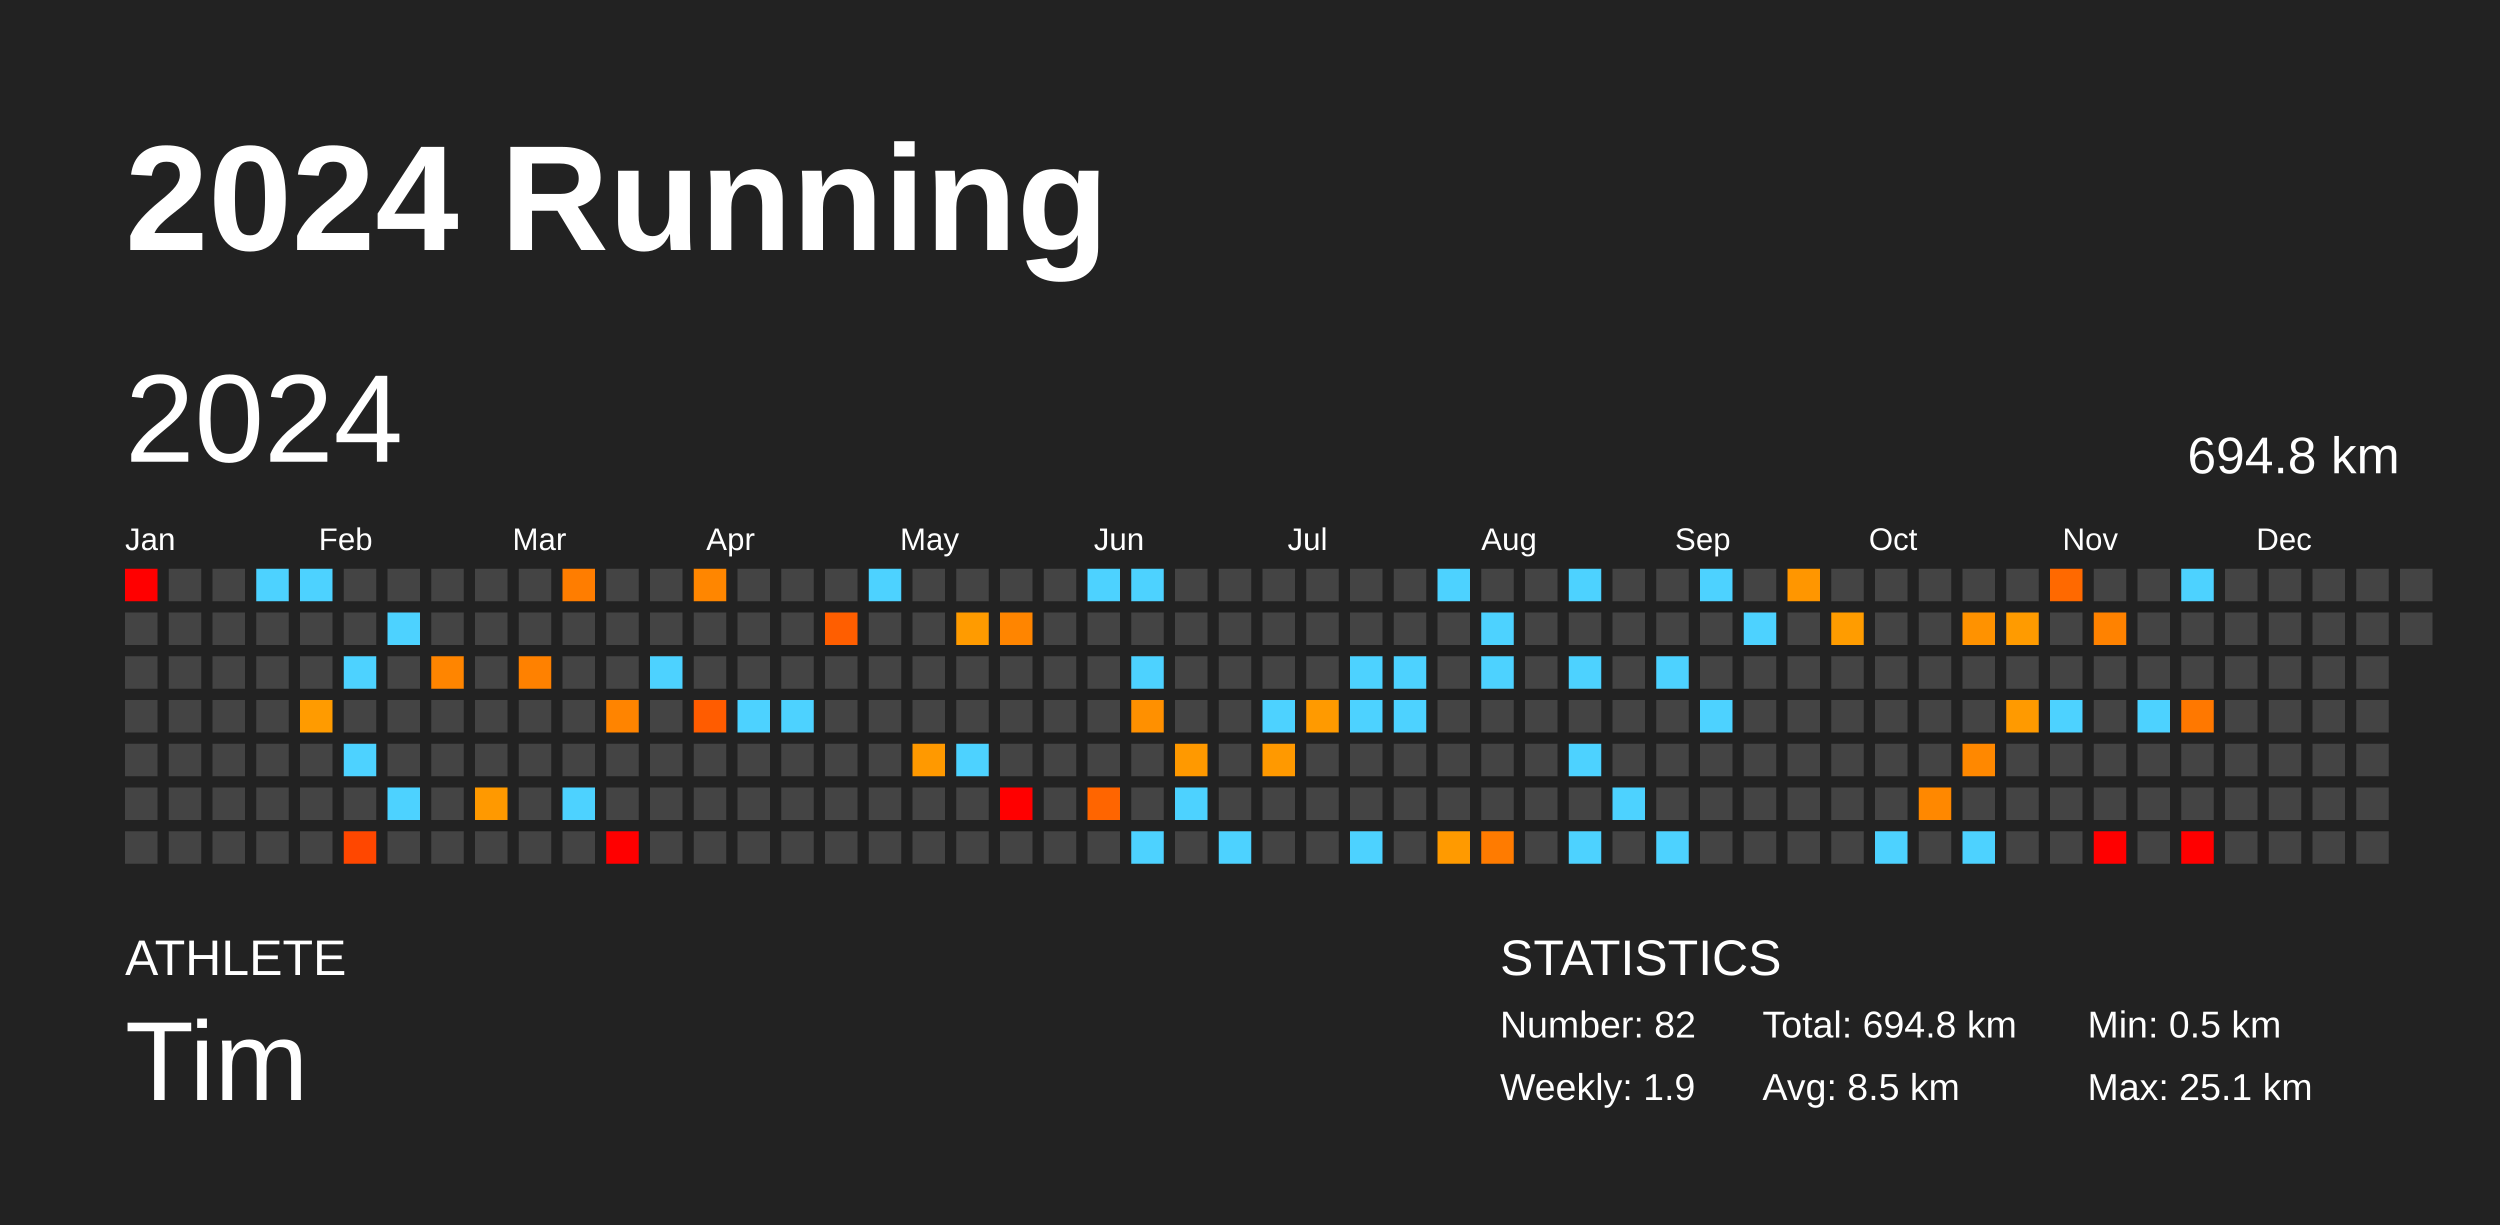
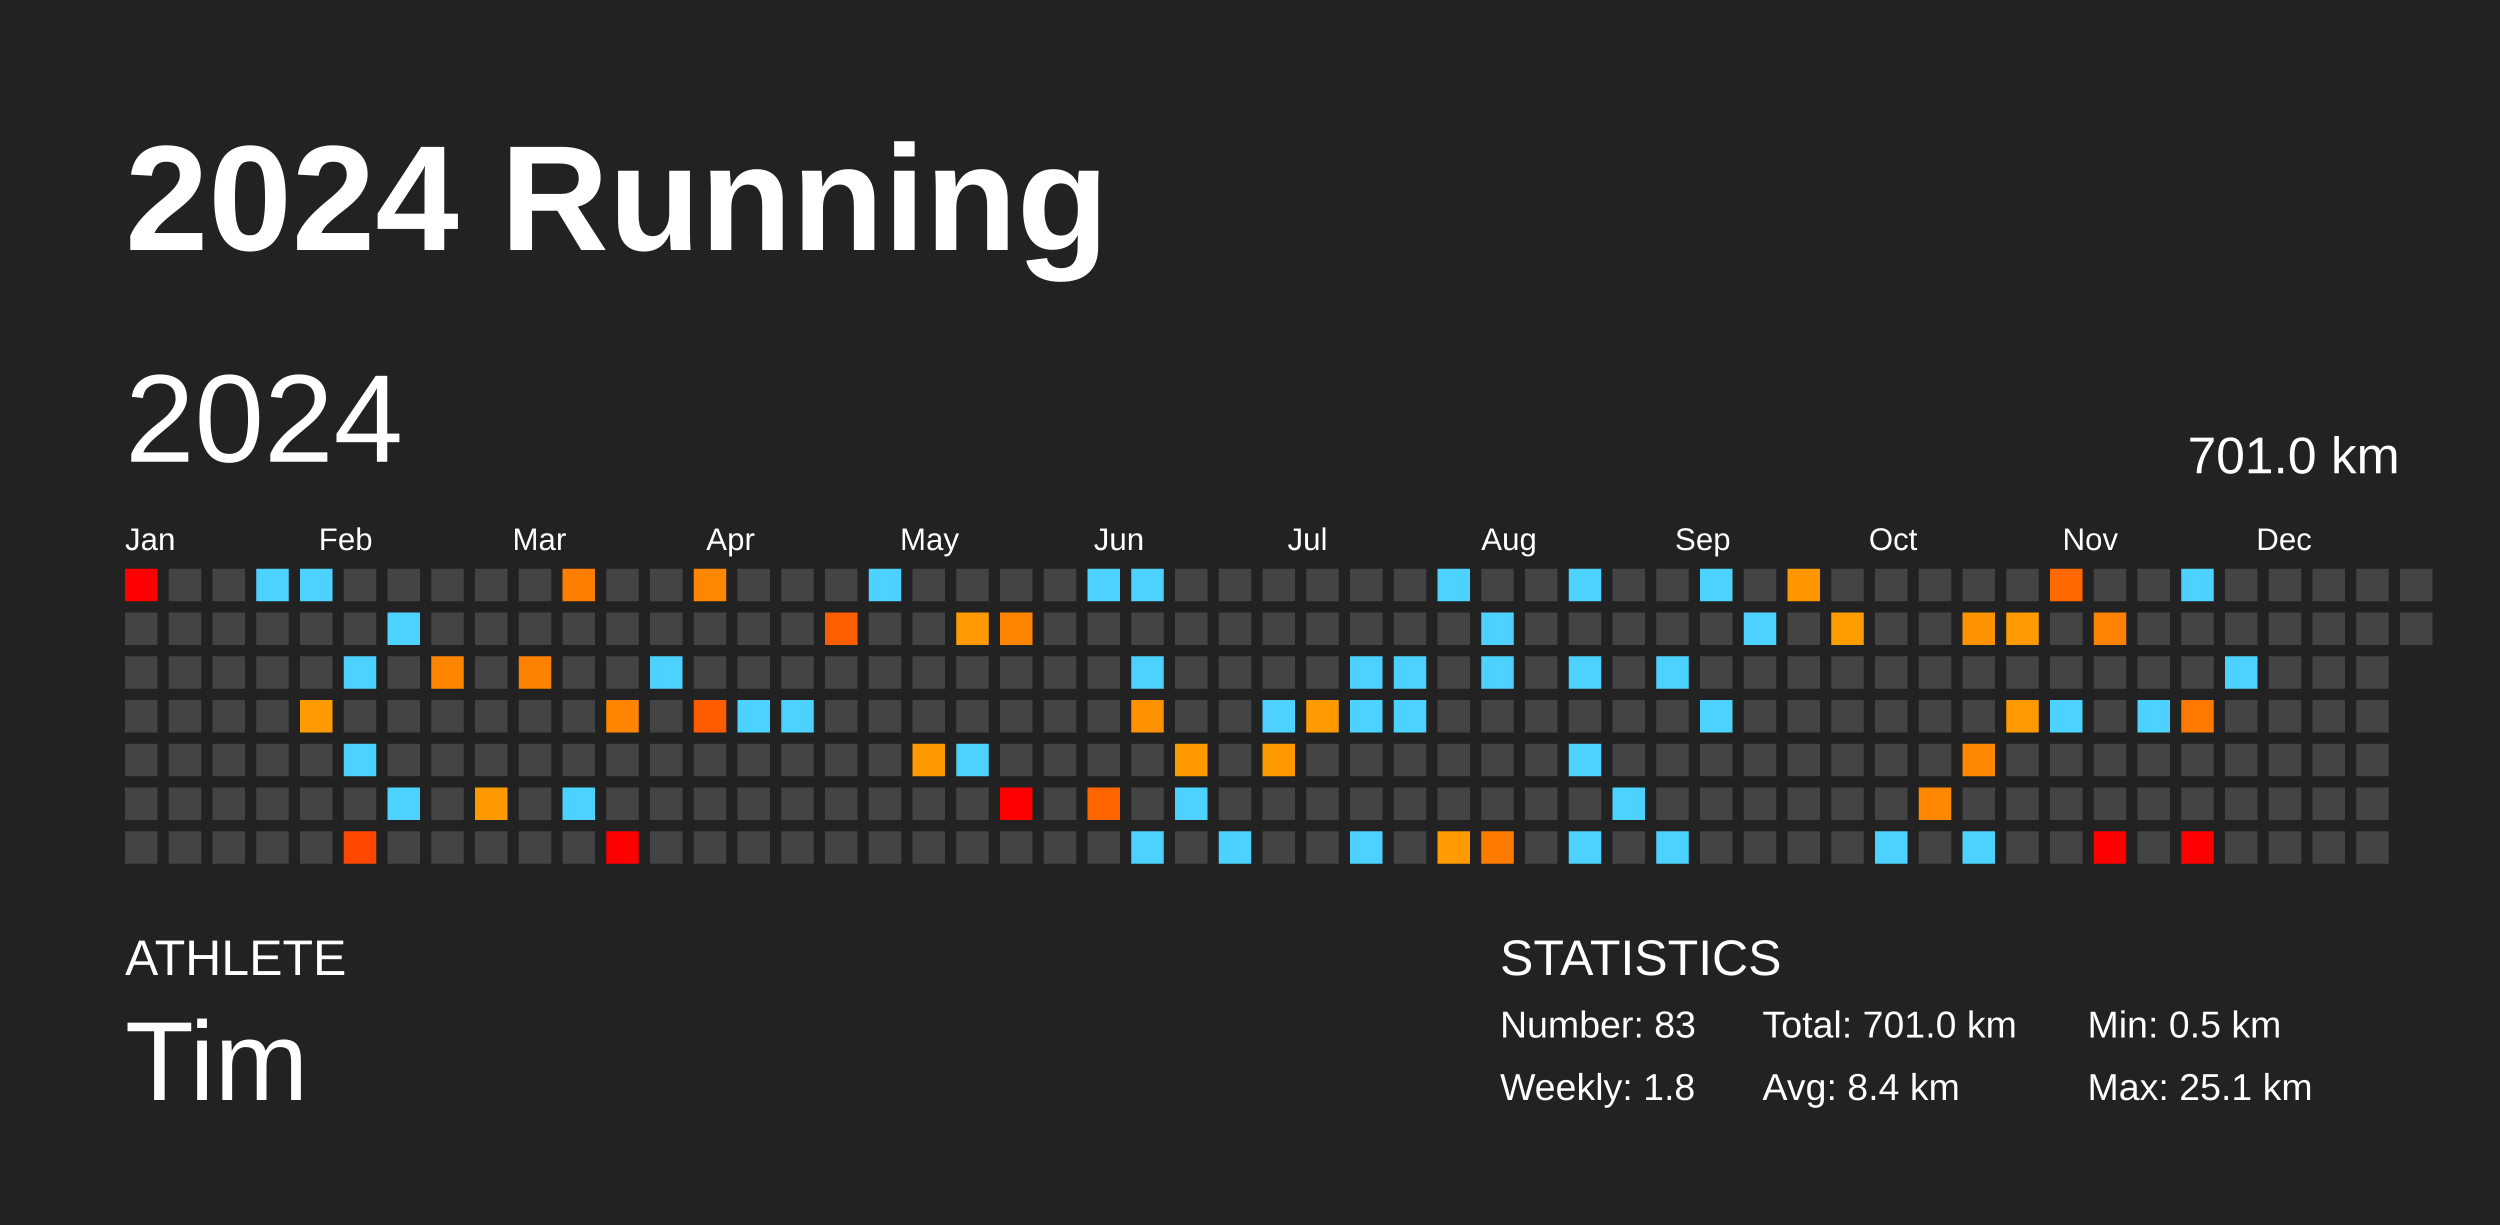
<svg xmlns="http://www.w3.org/2000/svg" baseProfile="full" height="98mm" version="1.1" viewBox="0,0,200,98" width="200mm">
  <defs />
  <rect fill="#222222" height="98" width="200" x="0" y="0" />
  <text fill="#FFFFFF" style="font-size:12px; font-family:Arial; font-weight:bold;" x="10" y="20">2024 Running</text>
  <text fill="#FFFFFF" style="font-size:4px; font-family:Arial" x="10" y="78">ATHLETE</text>
  <text fill="#FFFFFF" style="font-size:9px; font-family:Arial" x="10" y="88">Tim</text>
  <text fill="#FFFFFF" style="font-size:4px; font-family:Arial" x="120" y="78">STATISTICS</text>
-   <text fill="#FFFFFF" style="font-size:3px; font-family:Arial" x="120" y="83">Number: 82</text>
-   <text fill="#FFFFFF" style="font-size:3px; font-family:Arial" x="120" y="88">Weekly: 1.9</text>
-   <text fill="#FFFFFF" style="font-size:3px; font-family:Arial" x="141" y="83">Total: 694.8 km</text>
-   <text fill="#FFFFFF" style="font-size:3px; font-family:Arial" x="141" y="88">Avg: 8.5 km</text>
+   <text fill="#FFFFFF" style="font-size:3px; font-family:Arial" x="120" y="83">Number: 83</text>
+   <text fill="#FFFFFF" style="font-size:3px; font-family:Arial" x="120" y="88">Weekly: 1.8</text>
+   <text fill="#FFFFFF" style="font-size:3px; font-family:Arial" x="141" y="83">Total: 701.0 km</text>
+   <text fill="#FFFFFF" style="font-size:3px; font-family:Arial" x="141" y="88">Avg: 8.4 km</text>
  <text fill="#FFFFFF" style="font-size:3px; font-family:Arial" x="167" y="83">Min: 0.5 km</text>
  <text fill="#FFFFFF" style="font-size:3px; font-family:Arial" x="167" y="88">Max: 25.1 km</text>
  <text dominant-baseline="hanging" fill="#FFFFFF" style="font-size:10.0px; font-family:Arial;" x="10" y="30">2024</text>
-   <text dominant-baseline="hanging" fill="#FFFFFF" style="font-size:4.125px; font-family:Arial;" x="175" y="35">694.8 km</text>
+   <text dominant-baseline="hanging" fill="#FFFFFF" style="font-size:4.125px; font-family:Arial;" x="175" y="35">701.0 km</text>
  <text fill="#FFFFFF" style="font-size:2.5px; font-family:Arial" x="10.0" y="44">Jan</text>
  <text fill="#FFFFFF" style="font-size:2.5px; font-family:Arial" x="25.5" y="44">Feb</text>
  <text fill="#FFFFFF" style="font-size:2.5px; font-family:Arial" x="41.0" y="44">Mar</text>
  <text fill="#FFFFFF" style="font-size:2.5px; font-family:Arial" x="56.5" y="44">Apr</text>
  <text fill="#FFFFFF" style="font-size:2.5px; font-family:Arial" x="72.0" y="44">May</text>
  <text fill="#FFFFFF" style="font-size:2.5px; font-family:Arial" x="87.5" y="44">Jun</text>
  <text fill="#FFFFFF" style="font-size:2.5px; font-family:Arial" x="103.0" y="44">Jul</text>
  <text fill="#FFFFFF" style="font-size:2.5px; font-family:Arial" x="118.5" y="44">Aug</text>
  <text fill="#FFFFFF" style="font-size:2.5px; font-family:Arial" x="134.0" y="44">Sep</text>
  <text fill="#FFFFFF" style="font-size:2.5px; font-family:Arial" x="149.5" y="44">Oct</text>
  <text fill="#FFFFFF" style="font-size:2.5px; font-family:Arial" x="165.0" y="44">Nov</text>
  <text fill="#FFFFFF" style="font-size:2.5px; font-family:Arial" x="180.5" y="44">Dec</text>
  <rect fill="red" height="2.6" width="2.6" x="10.0" y="45.5" />
  <rect fill="#444444" height="2.6" width="2.6" x="10.0" y="49.0" />
  <rect fill="#444444" height="2.6" width="2.6" x="10.0" y="52.5" />
  <rect fill="#444444" height="2.6" width="2.6" x="10.0" y="56.0" />
  <rect fill="#444444" height="2.6" width="2.6" x="10.0" y="59.5" />
  <rect fill="#444444" height="2.6" width="2.6" x="10.0" y="63.0" />
  <rect fill="#444444" height="2.6" width="2.6" x="10.0" y="66.5" />
  <rect fill="#444444" height="2.6" width="2.6" x="13.5" y="45.5" />
  <rect fill="#444444" height="2.6" width="2.6" x="13.5" y="49.0" />
  <rect fill="#444444" height="2.6" width="2.6" x="13.5" y="52.5" />
  <rect fill="#444444" height="2.6" width="2.6" x="13.5" y="56.0" />
  <rect fill="#444444" height="2.6" width="2.6" x="13.5" y="59.5" />
  <rect fill="#444444" height="2.6" width="2.6" x="13.5" y="63.0" />
  <rect fill="#444444" height="2.6" width="2.6" x="13.5" y="66.5" />
  <rect fill="#444444" height="2.6" width="2.6" x="17.0" y="45.5" />
  <rect fill="#444444" height="2.6" width="2.6" x="17.0" y="49.0" />
  <rect fill="#444444" height="2.6" width="2.6" x="17.0" y="52.5" />
  <rect fill="#444444" height="2.6" width="2.6" x="17.0" y="56.0" />
  <rect fill="#444444" height="2.6" width="2.6" x="17.0" y="59.5" />
  <rect fill="#444444" height="2.6" width="2.6" x="17.0" y="63.0" />
  <rect fill="#444444" height="2.6" width="2.6" x="17.0" y="66.5" />
  <rect fill="#4dd2ff" height="2.6" width="2.6" x="20.5" y="45.5" />
  <rect fill="#444444" height="2.6" width="2.6" x="20.5" y="49.0" />
  <rect fill="#444444" height="2.6" width="2.6" x="20.5" y="52.5" />
  <rect fill="#444444" height="2.6" width="2.6" x="20.5" y="56.0" />
  <rect fill="#444444" height="2.6" width="2.6" x="20.5" y="59.5" />
  <rect fill="#444444" height="2.6" width="2.6" x="20.5" y="63.0" />
  <rect fill="#444444" height="2.6" width="2.6" x="20.5" y="66.5" />
  <rect fill="#4dd2ff" height="2.6" width="2.6" x="24.0" y="45.5" />
  <rect fill="#444444" height="2.6" width="2.6" x="24.0" y="49.0" />
  <rect fill="#444444" height="2.6" width="2.6" x="24.0" y="52.5" />
  <rect fill="#ff9b00" height="2.6" width="2.6" x="24.0" y="56.0" />
  <rect fill="#444444" height="2.6" width="2.6" x="24.0" y="59.5" />
  <rect fill="#444444" height="2.6" width="2.6" x="24.0" y="63.0" />
  <rect fill="#444444" height="2.6" width="2.6" x="24.0" y="66.5" />
  <rect fill="#444444" height="2.6" width="2.6" x="27.5" y="45.5" />
  <rect fill="#444444" height="2.6" width="2.6" x="27.5" y="49.0" />
  <rect fill="#4dd2ff" height="2.6" width="2.6" x="27.5" y="52.5" />
  <rect fill="#444444" height="2.6" width="2.6" x="27.5" y="56.0" />
  <rect fill="#4dd2ff" height="2.6" width="2.6" x="27.5" y="59.5" />
  <rect fill="#444444" height="2.6" width="2.6" x="27.5" y="63.0" />
  <rect fill="#ff4700" height="2.6" width="2.6" x="27.5" y="66.5" />
  <rect fill="#444444" height="2.6" width="2.6" x="31.0" y="45.5" />
  <rect fill="#4dd2ff" height="2.6" width="2.6" x="31.0" y="49.0" />
  <rect fill="#444444" height="2.6" width="2.6" x="31.0" y="52.5" />
  <rect fill="#444444" height="2.6" width="2.6" x="31.0" y="56.0" />
  <rect fill="#444444" height="2.6" width="2.6" x="31.0" y="59.5" />
  <rect fill="#4dd2ff" height="2.6" width="2.6" x="31.0" y="63.0" />
  <rect fill="#444444" height="2.6" width="2.6" x="31.0" y="66.5" />
  <rect fill="#444444" height="2.6" width="2.6" x="34.5" y="45.5" />
  <rect fill="#444444" height="2.6" width="2.6" x="34.5" y="49.0" />
  <rect fill="#ff8500" height="2.6" width="2.6" x="34.5" y="52.5" />
  <rect fill="#444444" height="2.6" width="2.6" x="34.5" y="56.0" />
  <rect fill="#444444" height="2.6" width="2.6" x="34.5" y="59.5" />
  <rect fill="#444444" height="2.6" width="2.6" x="34.5" y="63.0" />
  <rect fill="#444444" height="2.6" width="2.6" x="34.5" y="66.5" />
  <rect fill="#444444" height="2.6" width="2.6" x="38.0" y="45.5" />
  <rect fill="#444444" height="2.6" width="2.6" x="38.0" y="49.0" />
  <rect fill="#444444" height="2.6" width="2.6" x="38.0" y="52.5" />
  <rect fill="#444444" height="2.6" width="2.6" x="38.0" y="56.0" />
  <rect fill="#444444" height="2.6" width="2.6" x="38.0" y="59.5" />
  <rect fill="#ff9900" height="2.6" width="2.6" x="38.0" y="63.0" />
  <rect fill="#444444" height="2.6" width="2.6" x="38.0" y="66.5" />
  <rect fill="#444444" height="2.6" width="2.6" x="41.5" y="45.5" />
  <rect fill="#444444" height="2.6" width="2.6" x="41.5" y="49.0" />
  <rect fill="#ff8100" height="2.6" width="2.6" x="41.5" y="52.5" />
  <rect fill="#444444" height="2.6" width="2.6" x="41.5" y="56.0" />
  <rect fill="#444444" height="2.6" width="2.6" x="41.5" y="59.5" />
  <rect fill="#444444" height="2.6" width="2.6" x="41.5" y="63.0" />
  <rect fill="#444444" height="2.6" width="2.6" x="41.5" y="66.5" />
  <rect fill="#ff7d00" height="2.6" width="2.6" x="45.0" y="45.5" />
  <rect fill="#444444" height="2.6" width="2.6" x="45.0" y="49.0" />
  <rect fill="#444444" height="2.6" width="2.6" x="45.0" y="52.5" />
  <rect fill="#444444" height="2.6" width="2.6" x="45.0" y="56.0" />
  <rect fill="#444444" height="2.6" width="2.6" x="45.0" y="59.5" />
  <rect fill="#4dd2ff" height="2.6" width="2.6" x="45.0" y="63.0" />
  <rect fill="#444444" height="2.6" width="2.6" x="45.0" y="66.5" />
  <rect fill="#444444" height="2.6" width="2.6" x="48.5" y="45.5" />
  <rect fill="#444444" height="2.6" width="2.6" x="48.5" y="49.0" />
  <rect fill="#444444" height="2.6" width="2.6" x="48.5" y="52.5" />
  <rect fill="#ff8400" height="2.6" width="2.6" x="48.5" y="56.0" />
  <rect fill="#444444" height="2.6" width="2.6" x="48.5" y="59.5" />
  <rect fill="#444444" height="2.6" width="2.6" x="48.5" y="63.0" />
  <rect fill="red" height="2.6" width="2.6" x="48.5" y="66.5" />
  <rect fill="#444444" height="2.6" width="2.6" x="52.0" y="45.5" />
  <rect fill="#444444" height="2.6" width="2.6" x="52.0" y="49.0" />
  <rect fill="#4dd2ff" height="2.6" width="2.6" x="52.0" y="52.5" />
  <rect fill="#444444" height="2.6" width="2.6" x="52.0" y="56.0" />
  <rect fill="#444444" height="2.6" width="2.6" x="52.0" y="59.5" />
  <rect fill="#444444" height="2.6" width="2.6" x="52.0" y="63.0" />
  <rect fill="#444444" height="2.6" width="2.6" x="52.0" y="66.5" />
  <rect fill="#ff8600" height="2.6" width="2.6" x="55.5" y="45.5" />
  <rect fill="#444444" height="2.6" width="2.6" x="55.5" y="49.0" />
  <rect fill="#444444" height="2.6" width="2.6" x="55.5" y="52.5" />
  <rect fill="#ff5c00" height="2.6" width="2.6" x="55.5" y="56.0" />
  <rect fill="#444444" height="2.6" width="2.6" x="55.5" y="59.5" />
  <rect fill="#444444" height="2.6" width="2.6" x="55.5" y="63.0" />
  <rect fill="#444444" height="2.6" width="2.6" x="55.5" y="66.5" />
  <rect fill="#444444" height="2.6" width="2.6" x="59.0" y="45.5" />
  <rect fill="#444444" height="2.6" width="2.6" x="59.0" y="49.0" />
  <rect fill="#444444" height="2.6" width="2.6" x="59.0" y="52.5" />
  <rect fill="#4dd2ff" height="2.6" width="2.6" x="59.0" y="56.0" />
  <rect fill="#444444" height="2.6" width="2.6" x="59.0" y="59.5" />
  <rect fill="#444444" height="2.6" width="2.6" x="59.0" y="63.0" />
  <rect fill="#444444" height="2.6" width="2.6" x="59.0" y="66.5" />
  <rect fill="#444444" height="2.6" width="2.6" x="62.5" y="45.5" />
  <rect fill="#444444" height="2.6" width="2.6" x="62.5" y="49.0" />
  <rect fill="#444444" height="2.6" width="2.6" x="62.5" y="52.5" />
  <rect fill="#4dd2ff" height="2.6" width="2.6" x="62.5" y="56.0" />
  <rect fill="#444444" height="2.6" width="2.6" x="62.5" y="59.5" />
  <rect fill="#444444" height="2.6" width="2.6" x="62.5" y="63.0" />
  <rect fill="#444444" height="2.6" width="2.6" x="62.5" y="66.5" />
  <rect fill="#444444" height="2.6" width="2.6" x="66.0" y="45.5" />
  <rect fill="#ff5e00" height="2.6" width="2.6" x="66.0" y="49.0" />
  <rect fill="#444444" height="2.6" width="2.6" x="66.0" y="52.5" />
  <rect fill="#444444" height="2.6" width="2.6" x="66.0" y="56.0" />
  <rect fill="#444444" height="2.6" width="2.6" x="66.0" y="59.5" />
  <rect fill="#444444" height="2.6" width="2.6" x="66.0" y="63.0" />
  <rect fill="#444444" height="2.6" width="2.6" x="66.0" y="66.5" />
  <rect fill="#4dd2ff" height="2.6" width="2.6" x="69.5" y="45.5" />
  <rect fill="#444444" height="2.6" width="2.6" x="69.5" y="49.0" />
  <rect fill="#444444" height="2.6" width="2.6" x="69.5" y="52.5" />
  <rect fill="#444444" height="2.6" width="2.6" x="69.5" y="56.0" />
  <rect fill="#444444" height="2.6" width="2.6" x="69.5" y="59.5" />
  <rect fill="#444444" height="2.6" width="2.6" x="69.5" y="63.0" />
  <rect fill="#444444" height="2.6" width="2.6" x="69.5" y="66.5" />
  <rect fill="#444444" height="2.6" width="2.6" x="73.0" y="45.5" />
  <rect fill="#444444" height="2.6" width="2.6" x="73.0" y="49.0" />
  <rect fill="#444444" height="2.6" width="2.6" x="73.0" y="52.5" />
  <rect fill="#444444" height="2.6" width="2.6" x="73.0" y="56.0" />
  <rect fill="#ff9900" height="2.6" width="2.6" x="73.0" y="59.5" />
  <rect fill="#444444" height="2.6" width="2.6" x="73.0" y="63.0" />
  <rect fill="#444444" height="2.6" width="2.6" x="73.0" y="66.5" />
  <rect fill="#444444" height="2.6" width="2.6" x="76.5" y="45.5" />
  <rect fill="#ff9b00" height="2.6" width="2.6" x="76.5" y="49.0" />
  <rect fill="#444444" height="2.6" width="2.6" x="76.5" y="52.5" />
  <rect fill="#444444" height="2.6" width="2.6" x="76.5" y="56.0" />
  <rect fill="#4dd2ff" height="2.6" width="2.6" x="76.5" y="59.5" />
  <rect fill="#444444" height="2.6" width="2.6" x="76.5" y="63.0" />
  <rect fill="#444444" height="2.6" width="2.6" x="76.5" y="66.5" />
  <rect fill="#444444" height="2.6" width="2.6" x="80.0" y="45.5" />
  <rect fill="#ff8500" height="2.6" width="2.6" x="80.0" y="49.0" />
  <rect fill="#444444" height="2.6" width="2.6" x="80.0" y="52.5" />
  <rect fill="#444444" height="2.6" width="2.6" x="80.0" y="56.0" />
  <rect fill="#444444" height="2.6" width="2.6" x="80.0" y="59.5" />
  <rect fill="red" height="2.6" width="2.6" x="80.0" y="63.0" />
  <rect fill="#444444" height="2.6" width="2.6" x="80.0" y="66.5" />
  <rect fill="#444444" height="2.6" width="2.6" x="83.5" y="45.5" />
  <rect fill="#444444" height="2.6" width="2.6" x="83.5" y="49.0" />
  <rect fill="#444444" height="2.6" width="2.6" x="83.5" y="52.5" />
  <rect fill="#444444" height="2.6" width="2.6" x="83.5" y="56.0" />
  <rect fill="#444444" height="2.6" width="2.6" x="83.5" y="59.5" />
  <rect fill="#444444" height="2.6" width="2.6" x="83.5" y="63.0" />
  <rect fill="#444444" height="2.6" width="2.6" x="83.5" y="66.5" />
  <rect fill="#4dd2ff" height="2.6" width="2.6" x="87.0" y="45.5" />
  <rect fill="#444444" height="2.6" width="2.6" x="87.0" y="49.0" />
  <rect fill="#444444" height="2.6" width="2.6" x="87.0" y="52.5" />
  <rect fill="#444444" height="2.6" width="2.6" x="87.0" y="56.0" />
  <rect fill="#444444" height="2.6" width="2.6" x="87.0" y="59.5" />
  <rect fill="#ff6500" height="2.6" width="2.6" x="87.0" y="63.0" />
  <rect fill="#444444" height="2.6" width="2.6" x="87.0" y="66.5" />
  <rect fill="#4dd2ff" height="2.6" width="2.6" x="90.5" y="45.5" />
  <rect fill="#444444" height="2.6" width="2.6" x="90.5" y="49.0" />
  <rect fill="#4dd2ff" height="2.6" width="2.6" x="90.5" y="52.5" />
  <rect fill="#ff9000" height="2.6" width="2.6" x="90.5" y="56.0" />
  <rect fill="#444444" height="2.6" width="2.6" x="90.5" y="59.5" />
  <rect fill="#444444" height="2.6" width="2.6" x="90.5" y="63.0" />
  <rect fill="#4dd2ff" height="2.6" width="2.6" x="90.5" y="66.5" />
  <rect fill="#444444" height="2.6" width="2.6" x="94.0" y="45.5" />
  <rect fill="#444444" height="2.6" width="2.6" x="94.0" y="49.0" />
  <rect fill="#444444" height="2.6" width="2.6" x="94.0" y="52.5" />
  <rect fill="#444444" height="2.6" width="2.6" x="94.0" y="56.0" />
  <rect fill="#ff9900" height="2.6" width="2.6" x="94.0" y="59.5" />
  <rect fill="#4dd2ff" height="2.6" width="2.6" x="94.0" y="63.0" />
  <rect fill="#444444" height="2.6" width="2.6" x="94.0" y="66.5" />
  <rect fill="#444444" height="2.6" width="2.6" x="97.5" y="45.5" />
  <rect fill="#444444" height="2.6" width="2.6" x="97.5" y="49.0" />
  <rect fill="#444444" height="2.6" width="2.6" x="97.5" y="52.5" />
  <rect fill="#444444" height="2.6" width="2.6" x="97.5" y="56.0" />
  <rect fill="#444444" height="2.6" width="2.6" x="97.5" y="59.5" />
  <rect fill="#444444" height="2.6" width="2.6" x="97.5" y="63.0" />
  <rect fill="#4dd2ff" height="2.6" width="2.6" x="97.5" y="66.5" />
  <rect fill="#444444" height="2.6" width="2.6" x="101.0" y="45.5" />
  <rect fill="#444444" height="2.6" width="2.6" x="101.0" y="49.0" />
  <rect fill="#444444" height="2.6" width="2.6" x="101.0" y="52.5" />
  <rect fill="#4dd2ff" height="2.6" width="2.6" x="101.0" y="56.0" />
  <rect fill="#ff9900" height="2.6" width="2.6" x="101.0" y="59.5" />
  <rect fill="#444444" height="2.6" width="2.6" x="101.0" y="63.0" />
  <rect fill="#444444" height="2.6" width="2.6" x="101.0" y="66.5" />
  <rect fill="#444444" height="2.6" width="2.6" x="104.5" y="45.5" />
  <rect fill="#444444" height="2.6" width="2.6" x="104.5" y="49.0" />
  <rect fill="#444444" height="2.6" width="2.6" x="104.5" y="52.5" />
  <rect fill="#ff9a00" height="2.6" width="2.6" x="104.5" y="56.0" />
  <rect fill="#444444" height="2.6" width="2.6" x="104.5" y="59.5" />
  <rect fill="#444444" height="2.6" width="2.6" x="104.5" y="63.0" />
  <rect fill="#444444" height="2.6" width="2.6" x="104.5" y="66.5" />
  <rect fill="#444444" height="2.6" width="2.6" x="108.0" y="45.5" />
  <rect fill="#444444" height="2.6" width="2.6" x="108.0" y="49.0" />
  <rect fill="#4dd2ff" height="2.6" width="2.6" x="108.0" y="52.5" />
  <rect fill="#4dd2ff" height="2.6" width="2.6" x="108.0" y="56.0" />
  <rect fill="#444444" height="2.6" width="2.6" x="108.0" y="59.5" />
  <rect fill="#444444" height="2.6" width="2.6" x="108.0" y="63.0" />
  <rect fill="#4dd2ff" height="2.6" width="2.6" x="108.0" y="66.5" />
  <rect fill="#444444" height="2.6" width="2.6" x="111.5" y="45.5" />
  <rect fill="#444444" height="2.6" width="2.6" x="111.5" y="49.0" />
  <rect fill="#4dd2ff" height="2.6" width="2.6" x="111.5" y="52.5" />
  <rect fill="#4dd2ff" height="2.6" width="2.6" x="111.5" y="56.0" />
  <rect fill="#444444" height="2.6" width="2.6" x="111.5" y="59.5" />
  <rect fill="#444444" height="2.6" width="2.6" x="111.5" y="63.0" />
  <rect fill="#444444" height="2.6" width="2.6" x="111.5" y="66.5" />
  <rect fill="#4dd2ff" height="2.6" width="2.6" x="115.0" y="45.5" />
  <rect fill="#444444" height="2.6" width="2.6" x="115.0" y="49.0" />
  <rect fill="#444444" height="2.6" width="2.6" x="115.0" y="52.5" />
  <rect fill="#444444" height="2.6" width="2.6" x="115.0" y="56.0" />
  <rect fill="#444444" height="2.6" width="2.6" x="115.0" y="59.5" />
  <rect fill="#444444" height="2.6" width="2.6" x="115.0" y="63.0" />
  <rect fill="#ff9a00" height="2.6" width="2.6" x="115.0" y="66.5" />
  <rect fill="#444444" height="2.6" width="2.6" x="118.5" y="45.5" />
  <rect fill="#4dd2ff" height="2.6" width="2.6" x="118.5" y="49.0" />
  <rect fill="#4dd2ff" height="2.6" width="2.6" x="118.5" y="52.5" />
  <rect fill="#444444" height="2.6" width="2.6" x="118.5" y="56.0" />
  <rect fill="#444444" height="2.6" width="2.6" x="118.5" y="59.5" />
  <rect fill="#444444" height="2.6" width="2.6" x="118.5" y="63.0" />
  <rect fill="#ff7b00" height="2.6" width="2.6" x="118.5" y="66.5" />
  <rect fill="#444444" height="2.6" width="2.6" x="122.0" y="45.5" />
  <rect fill="#444444" height="2.6" width="2.6" x="122.0" y="49.0" />
  <rect fill="#444444" height="2.6" width="2.6" x="122.0" y="52.5" />
  <rect fill="#444444" height="2.6" width="2.6" x="122.0" y="56.0" />
  <rect fill="#444444" height="2.6" width="2.6" x="122.0" y="59.5" />
  <rect fill="#444444" height="2.6" width="2.6" x="122.0" y="63.0" />
  <rect fill="#444444" height="2.6" width="2.6" x="122.0" y="66.5" />
  <rect fill="#4dd2ff" height="2.6" width="2.6" x="125.5" y="45.5" />
  <rect fill="#444444" height="2.6" width="2.6" x="125.5" y="49.0" />
  <rect fill="#4dd2ff" height="2.6" width="2.6" x="125.5" y="52.5" />
  <rect fill="#444444" height="2.6" width="2.6" x="125.5" y="56.0" />
  <rect fill="#4dd2ff" height="2.6" width="2.6" x="125.5" y="59.5" />
  <rect fill="#444444" height="2.6" width="2.6" x="125.5" y="63.0" />
  <rect fill="#4dd2ff" height="2.6" width="2.6" x="125.5" y="66.5" />
  <rect fill="#444444" height="2.6" width="2.6" x="129.0" y="45.5" />
  <rect fill="#444444" height="2.6" width="2.6" x="129.0" y="49.0" />
  <rect fill="#444444" height="2.6" width="2.6" x="129.0" y="52.5" />
  <rect fill="#444444" height="2.6" width="2.6" x="129.0" y="56.0" />
  <rect fill="#444444" height="2.6" width="2.6" x="129.0" y="59.5" />
  <rect fill="#4dd2ff" height="2.6" width="2.6" x="129.0" y="63.0" />
  <rect fill="#444444" height="2.6" width="2.6" x="129.0" y="66.5" />
  <rect fill="#444444" height="2.6" width="2.6" x="132.5" y="45.5" />
  <rect fill="#444444" height="2.6" width="2.6" x="132.5" y="49.0" />
  <rect fill="#4dd2ff" height="2.6" width="2.6" x="132.5" y="52.5" />
  <rect fill="#444444" height="2.6" width="2.6" x="132.5" y="56.0" />
  <rect fill="#444444" height="2.6" width="2.6" x="132.5" y="59.5" />
  <rect fill="#444444" height="2.6" width="2.6" x="132.5" y="63.0" />
  <rect fill="#4dd2ff" height="2.6" width="2.6" x="132.5" y="66.5" />
  <rect fill="#4dd2ff" height="2.6" width="2.6" x="136.0" y="45.5" />
  <rect fill="#444444" height="2.6" width="2.6" x="136.0" y="49.0" />
  <rect fill="#444444" height="2.6" width="2.6" x="136.0" y="52.5" />
  <rect fill="#4dd2ff" height="2.6" width="2.6" x="136.0" y="56.0" />
  <rect fill="#444444" height="2.6" width="2.6" x="136.0" y="59.5" />
  <rect fill="#444444" height="2.6" width="2.6" x="136.0" y="63.0" />
  <rect fill="#444444" height="2.6" width="2.6" x="136.0" y="66.5" />
  <rect fill="#444444" height="2.6" width="2.6" x="139.5" y="45.5" />
  <rect fill="#4dd2ff" height="2.6" width="2.6" x="139.5" y="49.0" />
  <rect fill="#444444" height="2.6" width="2.6" x="139.5" y="52.5" />
  <rect fill="#444444" height="2.6" width="2.6" x="139.5" y="56.0" />
  <rect fill="#444444" height="2.6" width="2.6" x="139.5" y="59.5" />
  <rect fill="#444444" height="2.6" width="2.6" x="139.5" y="63.0" />
  <rect fill="#444444" height="2.6" width="2.6" x="139.5" y="66.5" />
  <rect fill="#ff9600" height="2.6" width="2.6" x="143.0" y="45.5" />
  <rect fill="#444444" height="2.6" width="2.6" x="143.0" y="49.0" />
  <rect fill="#444444" height="2.6" width="2.6" x="143.0" y="52.5" />
  <rect fill="#444444" height="2.6" width="2.6" x="143.0" y="56.0" />
  <rect fill="#444444" height="2.6" width="2.6" x="143.0" y="59.5" />
  <rect fill="#444444" height="2.6" width="2.6" x="143.0" y="63.0" />
  <rect fill="#444444" height="2.6" width="2.6" x="143.0" y="66.5" />
  <rect fill="#444444" height="2.6" width="2.6" x="146.5" y="45.5" />
  <rect fill="#ff9c00" height="2.6" width="2.6" x="146.5" y="49.0" />
  <rect fill="#444444" height="2.6" width="2.6" x="146.5" y="52.5" />
  <rect fill="#444444" height="2.6" width="2.6" x="146.5" y="56.0" />
  <rect fill="#444444" height="2.6" width="2.6" x="146.5" y="59.5" />
  <rect fill="#444444" height="2.6" width="2.6" x="146.5" y="63.0" />
  <rect fill="#444444" height="2.6" width="2.6" x="146.5" y="66.5" />
  <rect fill="#444444" height="2.6" width="2.6" x="150.0" y="45.5" />
  <rect fill="#444444" height="2.6" width="2.6" x="150.0" y="49.0" />
  <rect fill="#444444" height="2.6" width="2.6" x="150.0" y="52.5" />
  <rect fill="#444444" height="2.6" width="2.6" x="150.0" y="56.0" />
  <rect fill="#444444" height="2.6" width="2.6" x="150.0" y="59.5" />
  <rect fill="#444444" height="2.6" width="2.6" x="150.0" y="63.0" />
  <rect fill="#4dd2ff" height="2.6" width="2.6" x="150.0" y="66.5" />
  <rect fill="#444444" height="2.6" width="2.6" x="153.5" y="45.5" />
  <rect fill="#444444" height="2.6" width="2.6" x="153.5" y="49.0" />
  <rect fill="#444444" height="2.6" width="2.6" x="153.5" y="52.5" />
  <rect fill="#444444" height="2.6" width="2.6" x="153.5" y="56.0" />
  <rect fill="#444444" height="2.6" width="2.6" x="153.5" y="59.5" />
  <rect fill="#ff8800" height="2.6" width="2.6" x="153.5" y="63.0" />
  <rect fill="#444444" height="2.6" width="2.6" x="153.5" y="66.5" />
  <rect fill="#444444" height="2.6" width="2.6" x="157.0" y="45.5" />
  <rect fill="#ff9200" height="2.6" width="2.6" x="157.0" y="49.0" />
  <rect fill="#444444" height="2.6" width="2.6" x="157.0" y="52.5" />
  <rect fill="#444444" height="2.6" width="2.6" x="157.0" y="56.0" />
  <rect fill="#ff8800" height="2.6" width="2.6" x="157.0" y="59.5" />
  <rect fill="#444444" height="2.6" width="2.6" x="157.0" y="63.0" />
  <rect fill="#4dd2ff" height="2.6" width="2.6" x="157.0" y="66.5" />
  <rect fill="#444444" height="2.6" width="2.6" x="160.5" y="45.5" />
  <rect fill="#ff9b00" height="2.6" width="2.6" x="160.5" y="49.0" />
  <rect fill="#444444" height="2.6" width="2.6" x="160.5" y="52.5" />
  <rect fill="#ff9a00" height="2.6" width="2.6" x="160.5" y="56.0" />
  <rect fill="#444444" height="2.6" width="2.6" x="160.5" y="59.5" />
  <rect fill="#444444" height="2.6" width="2.6" x="160.5" y="63.0" />
  <rect fill="#444444" height="2.6" width="2.6" x="160.5" y="66.5" />
  <rect fill="#ff6900" height="2.6" width="2.6" x="164.0" y="45.5" />
  <rect fill="#444444" height="2.6" width="2.6" x="164.0" y="49.0" />
  <rect fill="#444444" height="2.6" width="2.6" x="164.0" y="52.5" />
  <rect fill="#4dd2ff" height="2.6" width="2.6" x="164.0" y="56.0" />
  <rect fill="#444444" height="2.6" width="2.6" x="164.0" y="59.5" />
  <rect fill="#444444" height="2.6" width="2.6" x="164.0" y="63.0" />
  <rect fill="#444444" height="2.6" width="2.6" x="164.0" y="66.5" />
  <rect fill="#444444" height="2.6" width="2.6" x="167.5" y="45.5" />
  <rect fill="#ff8200" height="2.6" width="2.6" x="167.5" y="49.0" />
  <rect fill="#444444" height="2.6" width="2.6" x="167.5" y="52.5" />
  <rect fill="#444444" height="2.6" width="2.6" x="167.5" y="56.0" />
  <rect fill="#444444" height="2.6" width="2.6" x="167.5" y="59.5" />
  <rect fill="#444444" height="2.6" width="2.6" x="167.5" y="63.0" />
  <rect fill="red" height="2.6" width="2.6" x="167.5" y="66.5" />
  <rect fill="#444444" height="2.6" width="2.6" x="171.0" y="45.5" />
  <rect fill="#444444" height="2.6" width="2.6" x="171.0" y="49.0" />
  <rect fill="#444444" height="2.6" width="2.6" x="171.0" y="52.5" />
  <rect fill="#4dd2ff" height="2.6" width="2.6" x="171.0" y="56.0" />
  <rect fill="#444444" height="2.6" width="2.6" x="171.0" y="59.5" />
  <rect fill="#444444" height="2.6" width="2.6" x="171.0" y="63.0" />
  <rect fill="#444444" height="2.6" width="2.6" x="171.0" y="66.5" />
  <rect fill="#4dd2ff" height="2.6" width="2.6" x="174.5" y="45.5" />
  <rect fill="#444444" height="2.6" width="2.6" x="174.5" y="49.0" />
  <rect fill="#444444" height="2.6" width="2.6" x="174.5" y="52.5" />
  <rect fill="#ff7800" height="2.6" width="2.6" x="174.5" y="56.0" />
  <rect fill="#444444" height="2.6" width="2.6" x="174.5" y="59.5" />
  <rect fill="#444444" height="2.6" width="2.6" x="174.5" y="63.0" />
  <rect fill="red" height="2.6" width="2.6" x="174.5" y="66.5" />
  <rect fill="#444444" height="2.6" width="2.6" x="178.0" y="45.5" />
  <rect fill="#444444" height="2.6" width="2.6" x="178.0" y="49.0" />
-   <rect fill="#444444" height="2.6" width="2.6" x="178.0" y="52.5" />
+   <rect fill="#4dd2ff" height="2.6" width="2.6" x="178.0" y="52.5" />
  <rect fill="#444444" height="2.6" width="2.6" x="178.0" y="56.0" />
  <rect fill="#444444" height="2.6" width="2.6" x="178.0" y="59.5" />
  <rect fill="#444444" height="2.6" width="2.6" x="178.0" y="63.0" />
  <rect fill="#444444" height="2.6" width="2.6" x="178.0" y="66.5" />
  <rect fill="#444444" height="2.6" width="2.6" x="181.5" y="45.5" />
  <rect fill="#444444" height="2.6" width="2.6" x="181.5" y="49.0" />
  <rect fill="#444444" height="2.6" width="2.6" x="181.5" y="52.5" />
  <rect fill="#444444" height="2.6" width="2.6" x="181.5" y="56.0" />
  <rect fill="#444444" height="2.6" width="2.6" x="181.5" y="59.5" />
  <rect fill="#444444" height="2.6" width="2.6" x="181.5" y="63.0" />
  <rect fill="#444444" height="2.6" width="2.6" x="181.5" y="66.5" />
  <rect fill="#444444" height="2.6" width="2.6" x="185.0" y="45.5" />
  <rect fill="#444444" height="2.6" width="2.6" x="185.0" y="49.0" />
  <rect fill="#444444" height="2.6" width="2.6" x="185.0" y="52.5" />
  <rect fill="#444444" height="2.6" width="2.6" x="185.0" y="56.0" />
  <rect fill="#444444" height="2.6" width="2.6" x="185.0" y="59.5" />
  <rect fill="#444444" height="2.6" width="2.6" x="185.0" y="63.0" />
  <rect fill="#444444" height="2.6" width="2.6" x="185.0" y="66.5" />
  <rect fill="#444444" height="2.6" width="2.6" x="188.5" y="45.5" />
  <rect fill="#444444" height="2.6" width="2.6" x="188.5" y="49.0" />
  <rect fill="#444444" height="2.6" width="2.6" x="188.5" y="52.5" />
  <rect fill="#444444" height="2.6" width="2.6" x="188.5" y="56.0" />
  <rect fill="#444444" height="2.6" width="2.6" x="188.5" y="59.5" />
  <rect fill="#444444" height="2.6" width="2.6" x="188.5" y="63.0" />
  <rect fill="#444444" height="2.6" width="2.6" x="188.5" y="66.5" />
  <rect fill="#444444" height="2.6" width="2.6" x="192.0" y="45.5" />
  <rect fill="#444444" height="2.6" width="2.6" x="192.0" y="49.0" />
</svg>
